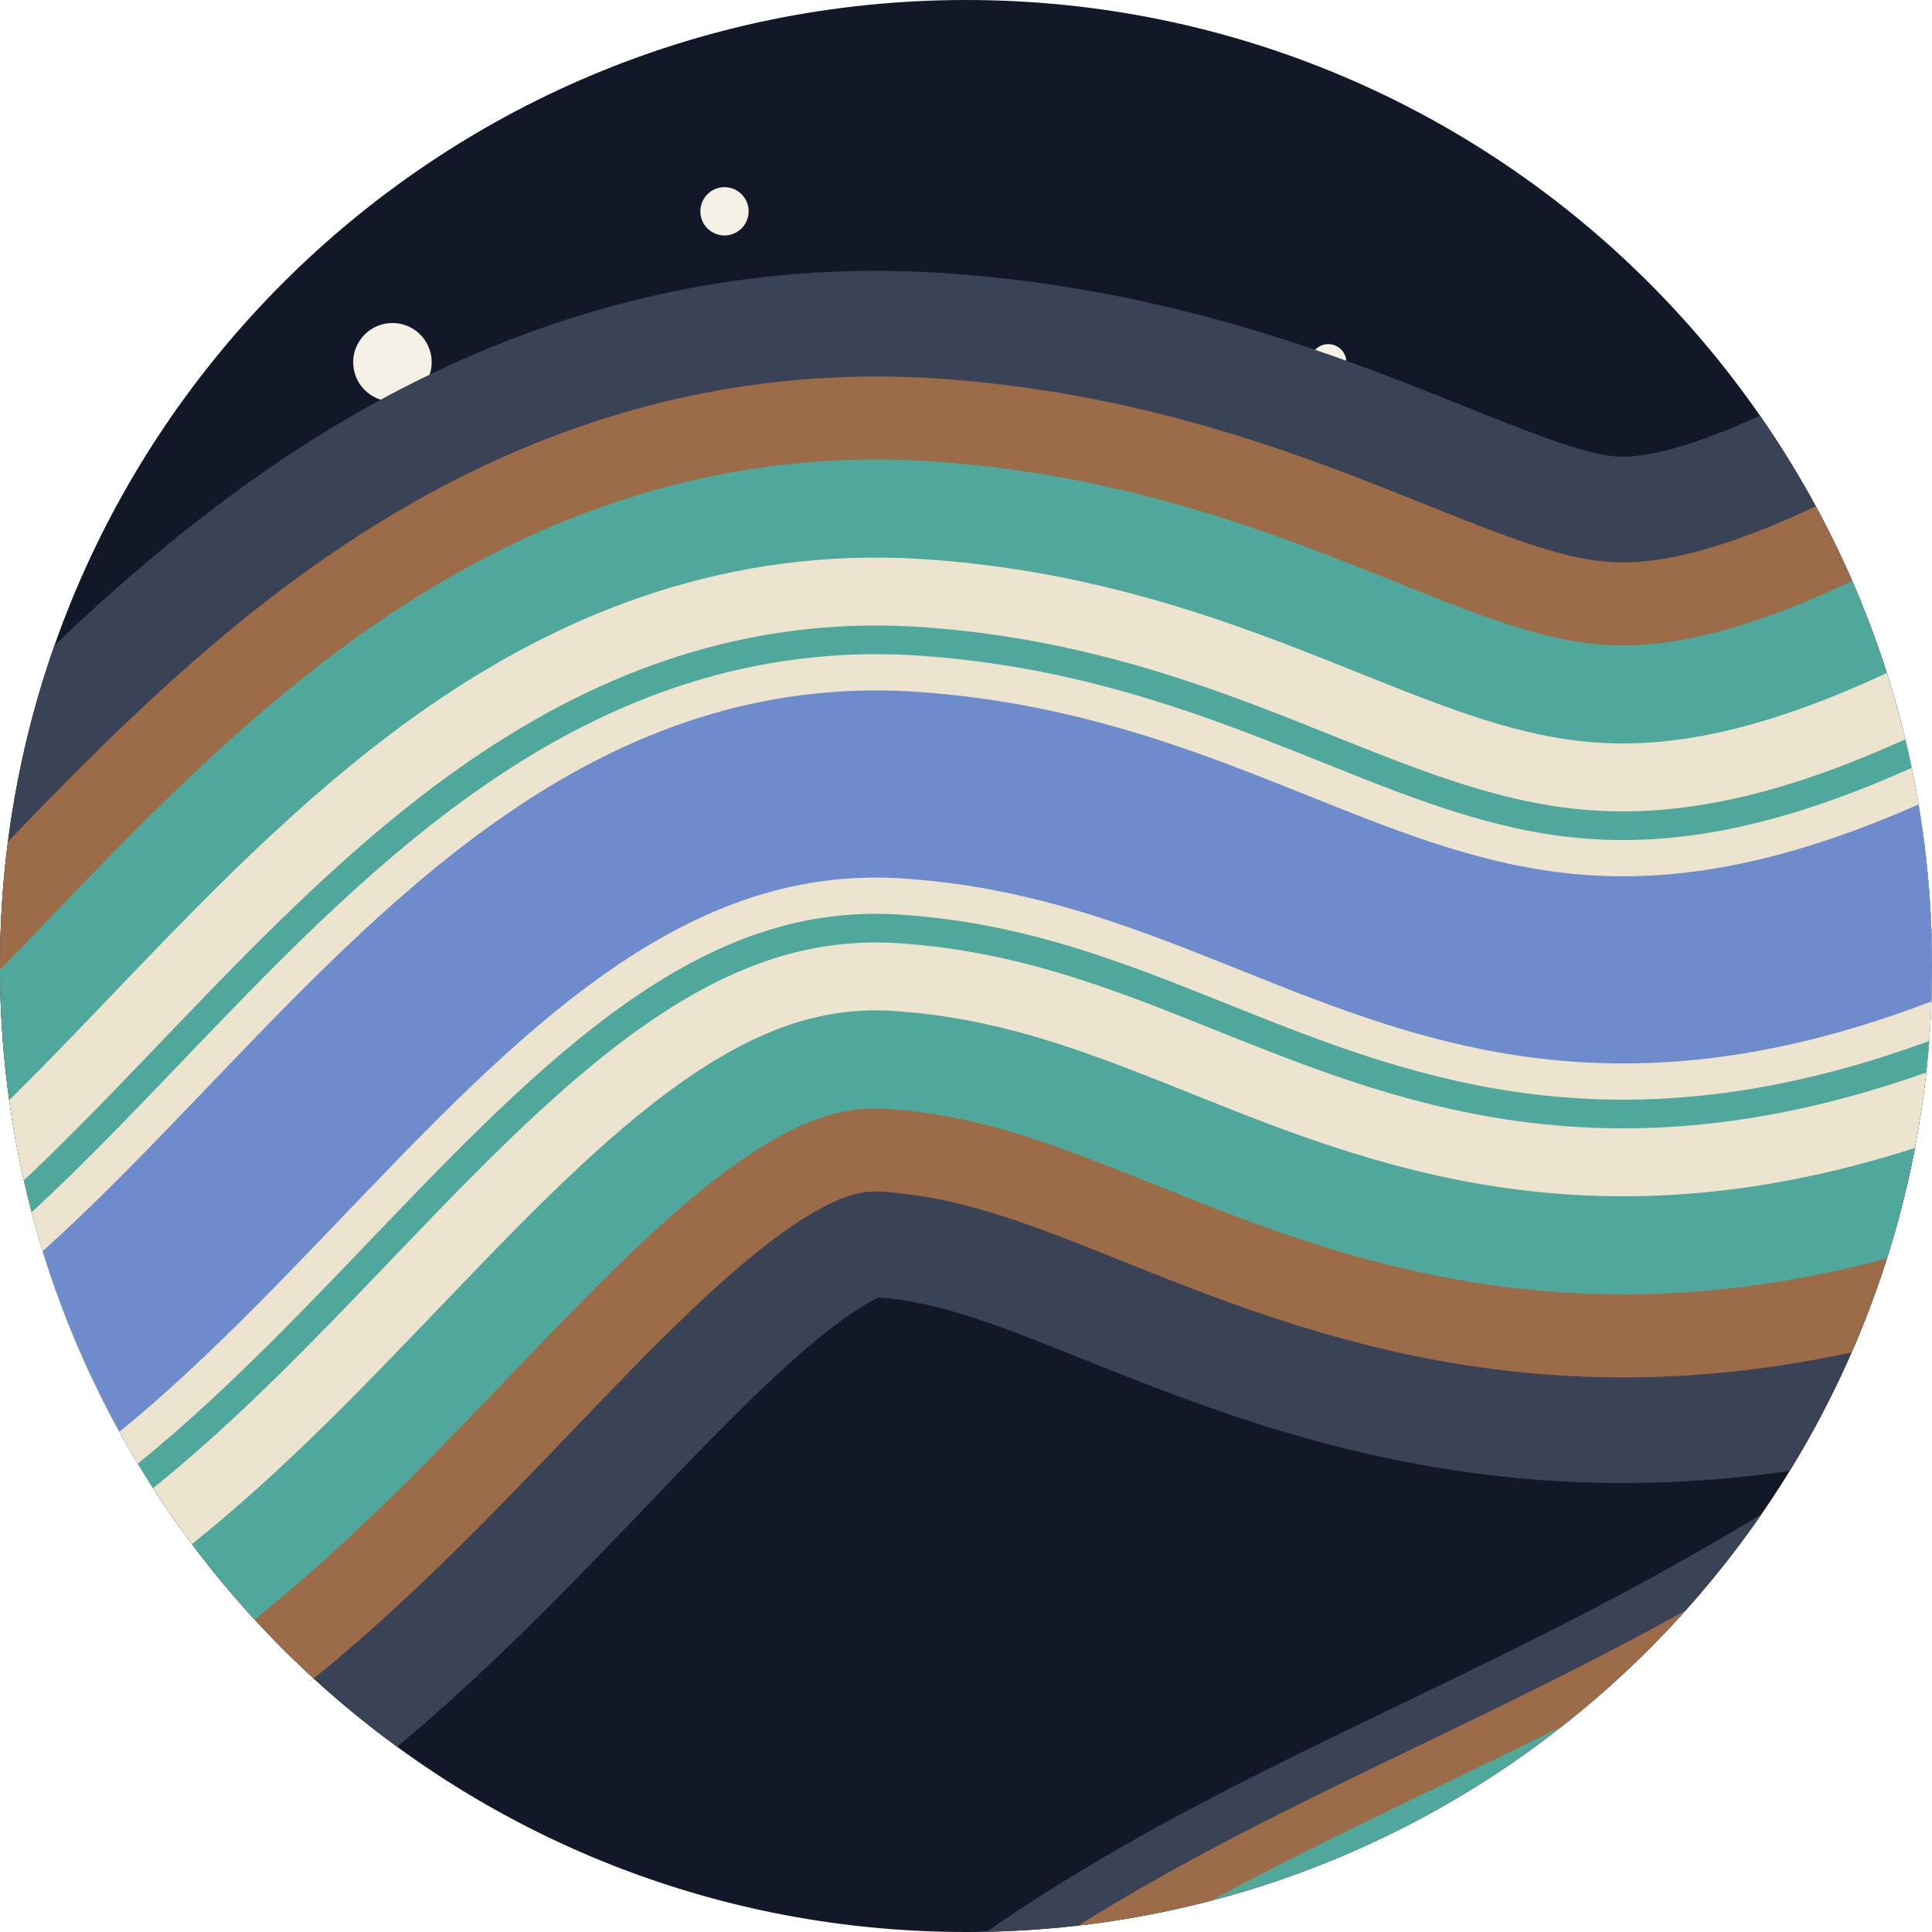
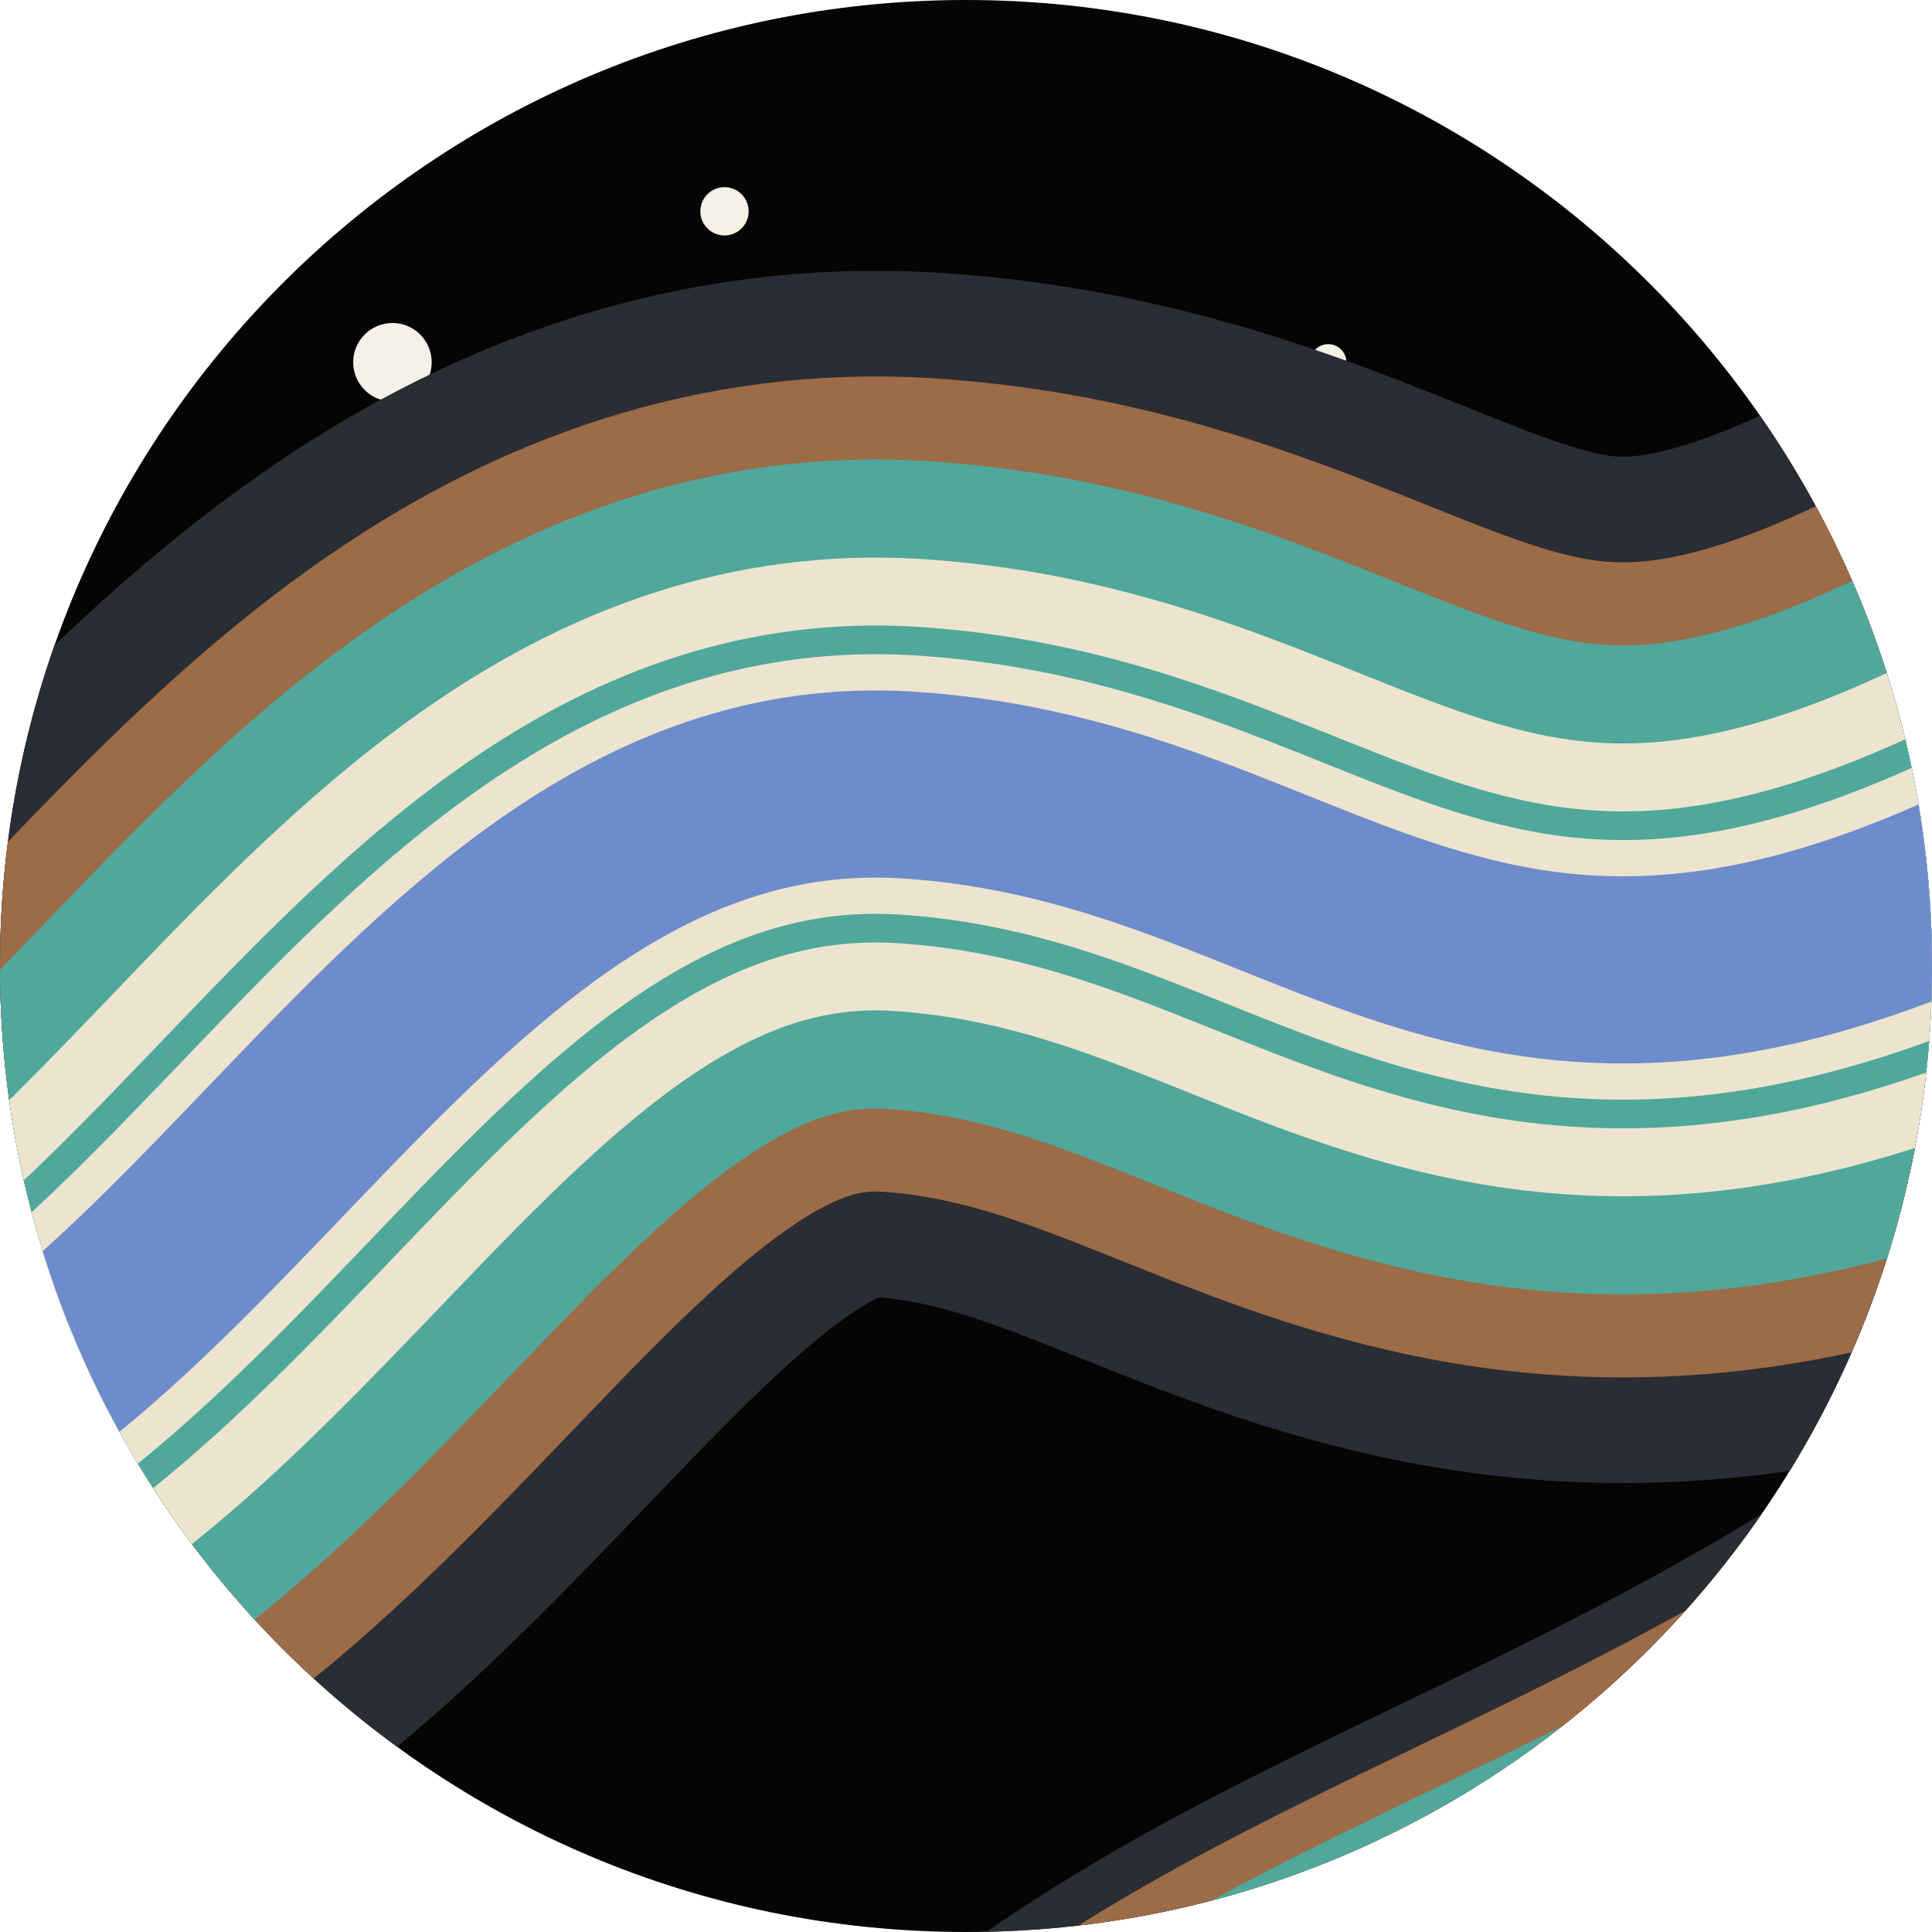
<svg xmlns="http://www.w3.org/2000/svg" width="64" height="64" viewBox="0 0 64 64" fill="none">
  <defs>
    <clipPath id="g">
      <circle cx="32" cy="32" r="32" />
    </clipPath>
  </defs>
  <g clip-path="url(#g)">
-     <rect width="64" height="64" fill="#121827" />
+     <rect width="64" height="64" fill="#050505" />
    <circle cx="13" cy="12" r="1.3" fill="#F5F1E6" />
    <circle cx="24" cy="7" r="0.8" fill="#F5F1E6" />
    <circle cx="52" cy="33" r="1" fill="#F5F1E6" />
    <circle cx="8" cy="30" r="0.7" fill="#F5F1E6" />
    <circle cx="44" cy="12" r="0.6" fill="#F5F1E6" />
-     <path d="M30 74C42 62 56 62 74 46" stroke="#3A4256" stroke-width="12" stroke-linecap="round" fill="none" />
+     <path d="M30 74C42 62 56 62 74 46" stroke="#2A2D33" stroke-width="12" stroke-linecap="round" fill="none" />
    <path d="M30 74C42 62 56 62 74 46" stroke="#9C6B47" stroke-width="9" stroke-linecap="round" fill="none" />
    <path d="M30 74C42 62 56 62 74 46" stroke="#4FA89B" stroke-width="6" stroke-linecap="round" fill="none" />
    <path d="M30 74C42 62 56 62 74 46" stroke="#EDE4CF" stroke-width="3" stroke-linecap="round" fill="none" />
-     <path d="M-10 50C6 50 13 25 30 26C46 27 50 41 76 23" stroke="#3A4256" stroke-width="34" stroke-linecap="round" fill="none" />
+     <path d="M-10 50C6 50 13 25 30 26C46 27 50 41 76 23" stroke="#2A2D33" stroke-width="34" stroke-linecap="round" fill="none" />
    <path d="M-10 50C6 50 13 25 30 26C46 27 50 41 76 23" stroke="#9C6B47" stroke-width="27" stroke-linecap="round" fill="none" />
    <path d="M-10 50C6 50 13 25 30 26C46 27 50 41 76 23" stroke="#4FA89B" stroke-width="21.5" stroke-linecap="round" fill="none" />
    <path d="M-10 50C6 50 13 25 30 26C46 27 50 41 76 23" stroke="#EDE4CF" stroke-width="15" stroke-linecap="round" fill="none" />
    <path d="M-10 50C6 50 13 25 30 26C46 27 50 41 76 23" stroke="#4FA89B" stroke-width="10.5" stroke-linecap="round" fill="none" />
    <path d="M-10 50C6 50 13 25 30 26C46 27 50 41 76 23" stroke="#EDE4CF" stroke-width="8.6" stroke-linecap="round" fill="none" />
    <path d="M-10 50C6 50 13 25 30 26C46 27 50 41 76 23" stroke="#6E8CCB" stroke-width="6.2" stroke-linecap="round" fill="none" />
  </g>
</svg>
